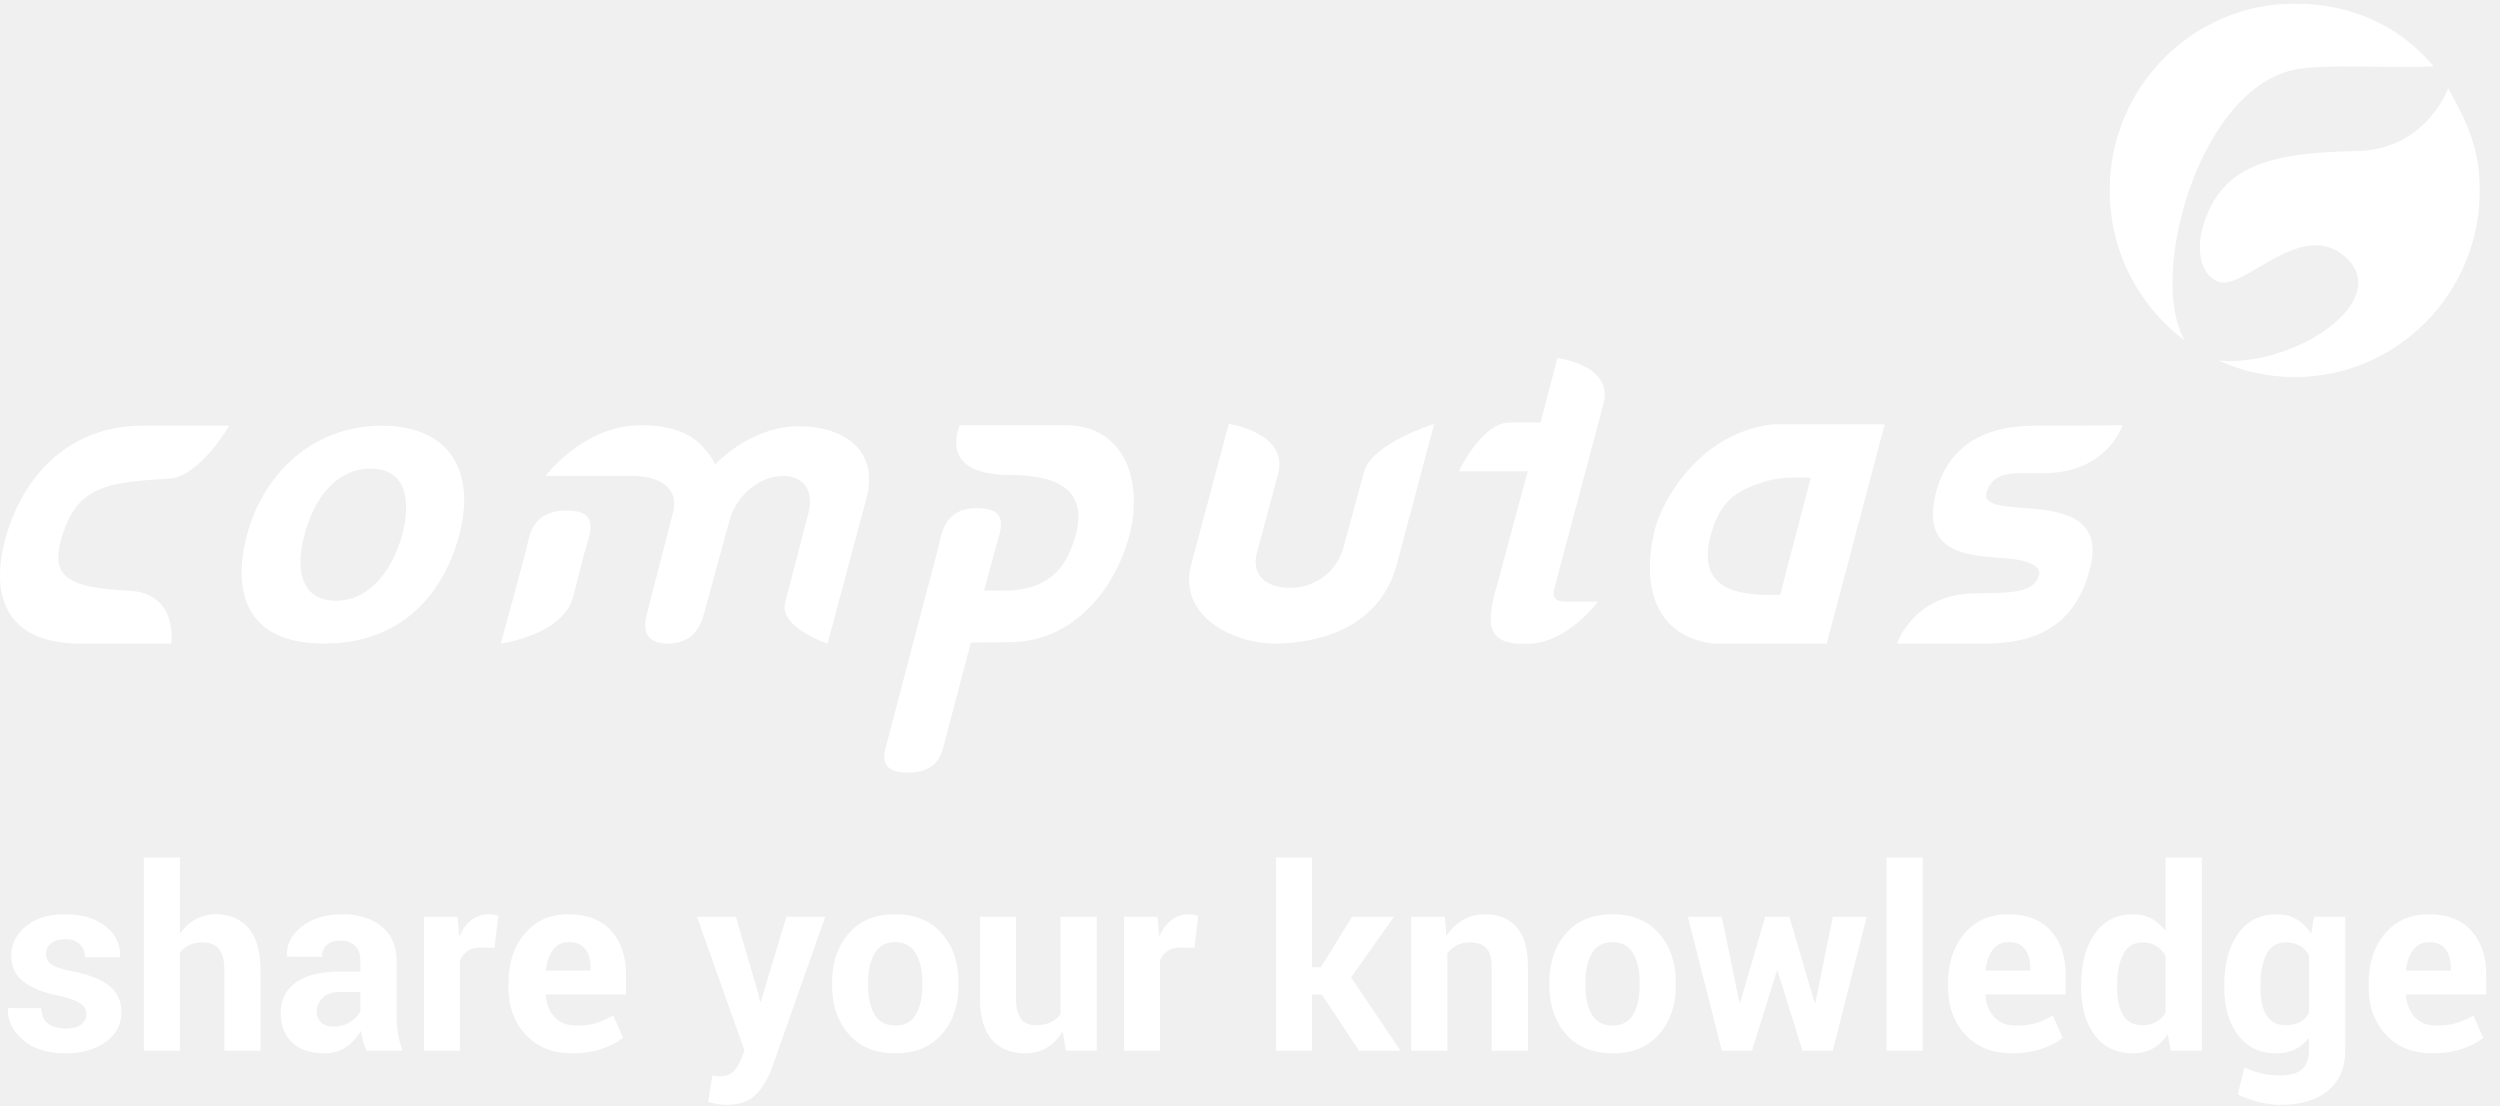
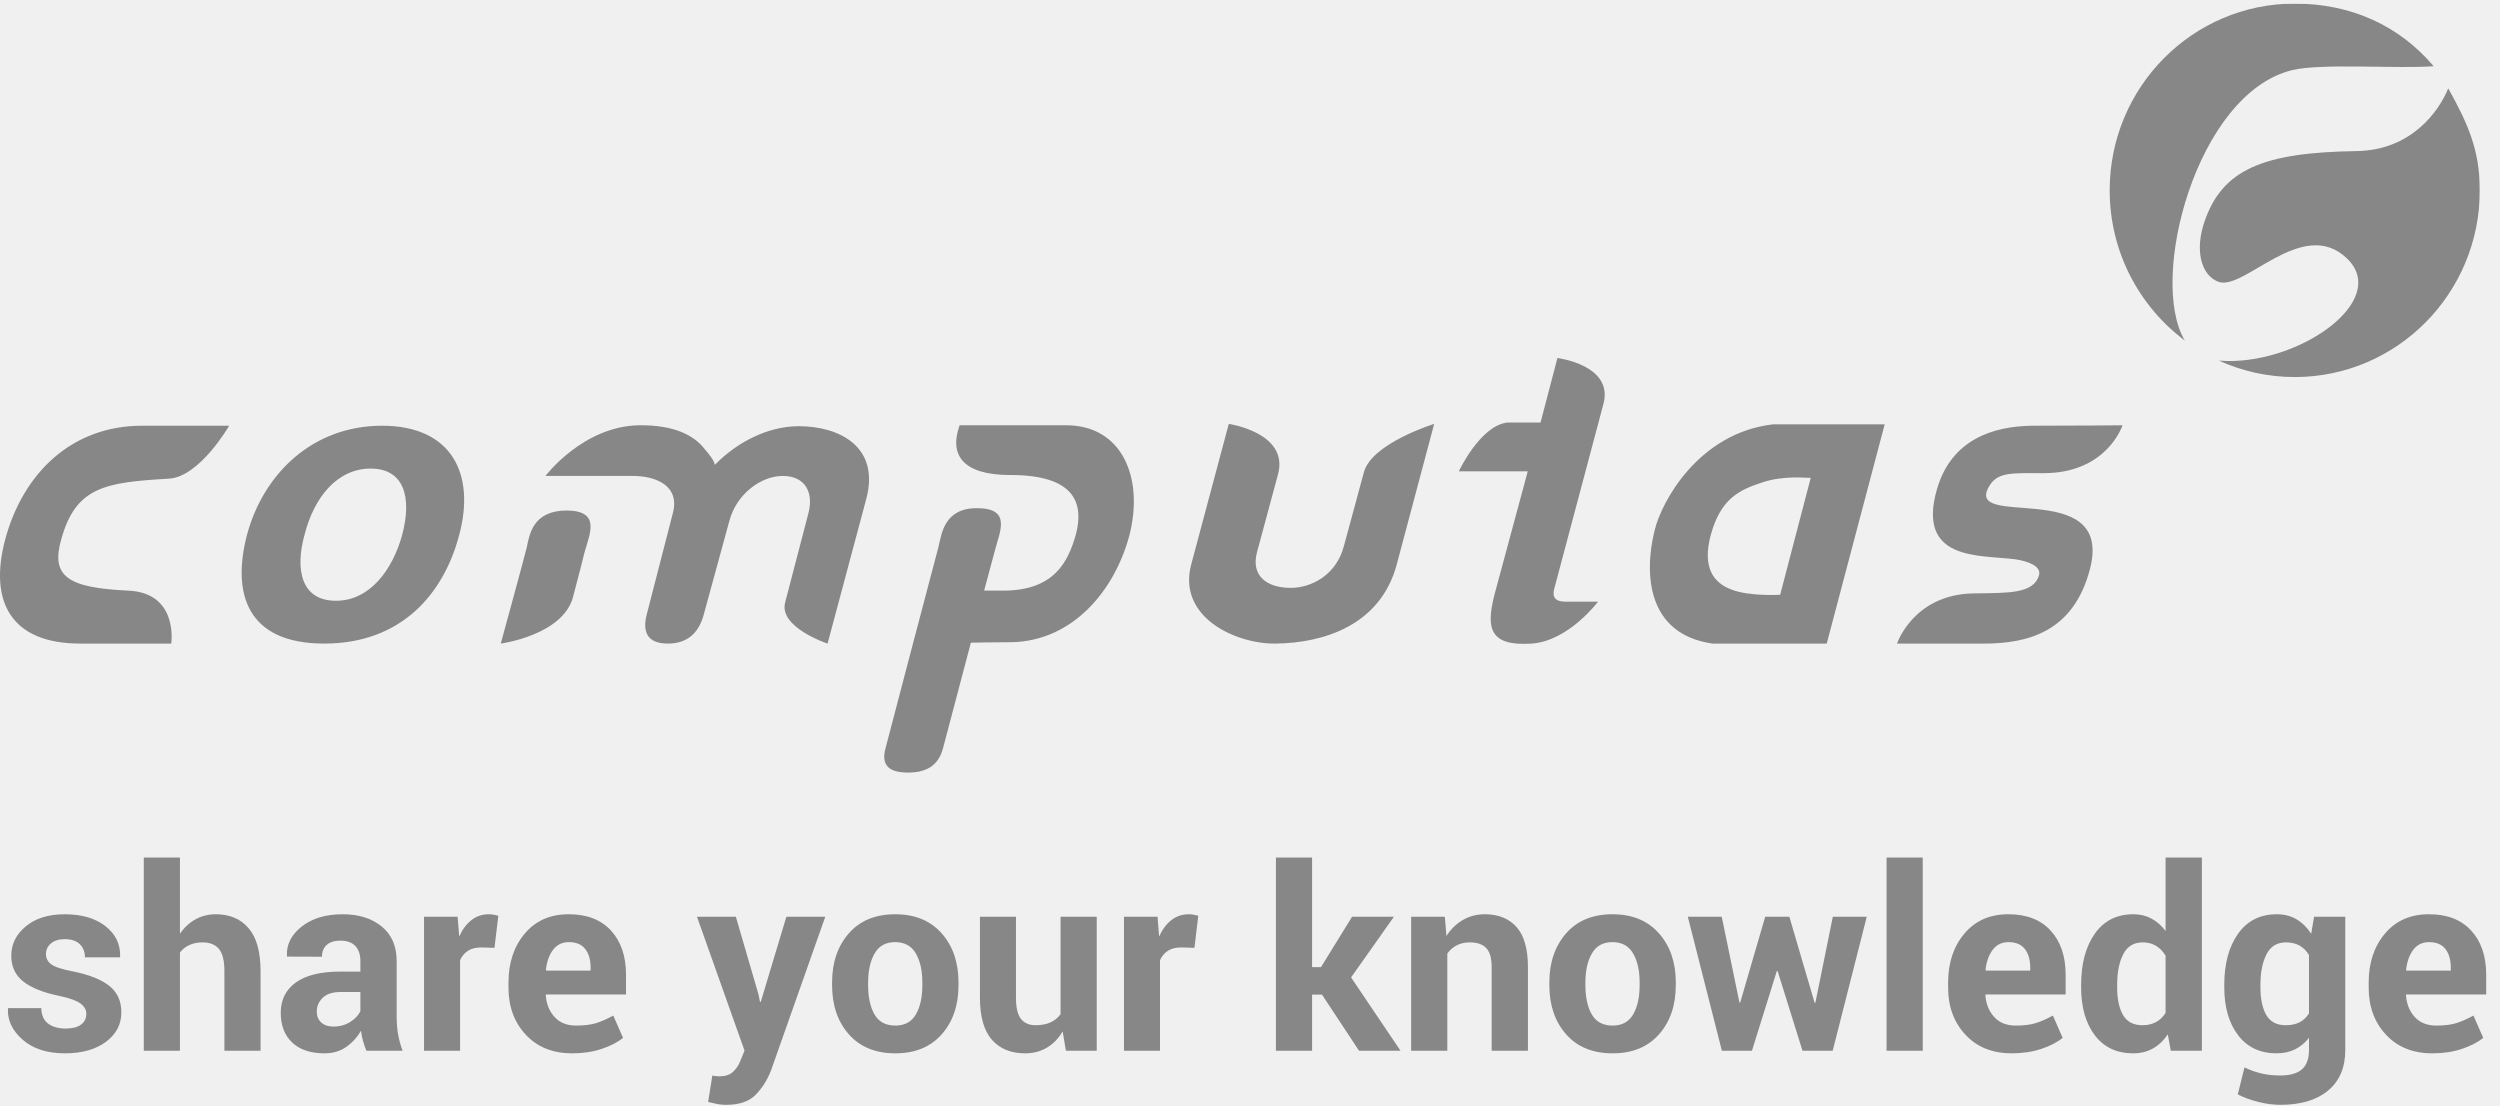
<svg xmlns="http://www.w3.org/2000/svg" xmlns:xlink="http://www.w3.org/1999/xlink" width="138px" height="61px" viewBox="0 0 138 61" version="1.1">
  <defs>
    <polygon id="path-1" points="117.162 42.623 136.885 42.623 136.885 0.198 0 0.198 0 42.623 117.162 42.623 117.162 19.763 4.95328756e-06 19.763 4.95328756e-06 42.645 117.162 42.645 117.162 42.623" />
  </defs>
  <g id="Teaser" stroke="none" stroke-width="1" fill="none" fill-rule="evenodd">
    <g id="Desktop-HD" transform="translate(-27, -29)">
      <g id="Computas-Logo" transform="translate(27, 29)">
-         <path d="M4.765,55.963 C4.765,55.744 4.659,55.555 4.447,55.396 C4.235,55.236 3.842,55.095 3.268,54.972 C2.393,54.794 1.733,54.531 1.289,54.182 C0.844,53.833 0.622,53.358 0.622,52.757 C0.622,52.119 0.89,51.578 1.425,51.133 C1.961,50.689 2.677,50.467 3.575,50.467 C4.519,50.467 5.269,50.688 5.828,51.13 C6.386,51.572 6.654,52.13 6.631,52.805 L6.617,52.846 L4.689,52.846 C4.689,52.549 4.595,52.308 4.406,52.121 C4.217,51.934 3.94,51.841 3.575,51.841 C3.252,51.841 2.998,51.919 2.813,52.077 C2.628,52.234 2.536,52.431 2.536,52.668 C2.536,52.896 2.633,53.083 2.827,53.229 C3.02,53.374 3.413,53.504 4.006,53.618 C4.917,53.8 5.594,54.068 6.036,54.421 C6.478,54.775 6.699,55.261 6.699,55.881 C6.699,56.546 6.414,57.09 5.845,57.511 C5.275,57.933 4.523,58.144 3.589,58.144 C2.604,58.144 1.826,57.894 1.254,57.395 C0.682,56.896 0.41,56.327 0.438,55.689 L0.451,55.648 L2.276,55.648 C2.29,56.045 2.42,56.332 2.666,56.51 C2.912,56.688 3.233,56.776 3.63,56.776 C3.999,56.776 4.28,56.703 4.474,56.558 C4.668,56.412 4.765,56.214 4.765,55.963 L4.765,55.963 Z M9.933,51.54 C10.165,51.203 10.45,50.94 10.787,50.75 C11.124,50.561 11.498,50.467 11.908,50.467 C12.678,50.467 13.283,50.723 13.723,51.236 C14.163,51.749 14.383,52.54 14.383,53.611 L14.383,58 L12.387,58 L12.387,53.598 C12.387,53.023 12.285,52.617 12.083,52.377 C11.88,52.138 11.578,52.019 11.177,52.019 C10.903,52.019 10.662,52.068 10.452,52.166 C10.243,52.264 10.069,52.401 9.933,52.579 L9.933,58 L7.937,58 L7.937,47.336 L9.933,47.336 L9.933,51.54 Z M20.228,58 C20.155,57.831 20.092,57.654 20.04,57.467 C19.987,57.28 19.95,57.089 19.927,56.893 C19.722,57.253 19.452,57.551 19.117,57.788 C18.782,58.025 18.382,58.144 17.917,58.144 C17.142,58.144 16.545,57.944 16.126,57.545 C15.707,57.147 15.497,56.603 15.497,55.915 C15.497,55.19 15.776,54.629 16.334,54.23 C16.893,53.831 17.707,53.632 18.778,53.632 L19.893,53.632 L19.893,53.044 C19.893,52.688 19.799,52.413 19.612,52.217 C19.425,52.021 19.15,51.923 18.785,51.923 C18.462,51.923 18.212,52.001 18.037,52.159 C17.861,52.316 17.773,52.534 17.773,52.812 L15.846,52.805 L15.839,52.764 C15.807,52.139 16.078,51.6 16.652,51.147 C17.227,50.694 17.981,50.467 18.915,50.467 C19.799,50.467 20.517,50.691 21.068,51.14 C21.62,51.589 21.896,52.228 21.896,53.058 L21.896,56.113 C21.896,56.46 21.922,56.785 21.974,57.091 C22.027,57.396 22.11,57.699 22.224,58 L20.228,58 Z M18.402,56.667 C18.753,56.667 19.065,56.58 19.339,56.407 C19.612,56.234 19.797,56.034 19.893,55.806 L19.893,54.76 L18.778,54.76 C18.354,54.76 18.033,54.866 17.814,55.078 C17.596,55.29 17.486,55.546 17.486,55.847 C17.486,56.093 17.568,56.291 17.732,56.441 C17.896,56.592 18.12,56.667 18.402,56.667 L18.402,56.667 Z M27.296,52.319 L26.564,52.299 C26.268,52.299 26.024,52.36 25.833,52.483 C25.642,52.606 25.496,52.78 25.396,53.003 L25.396,58 L23.406,58 L23.406,50.604 L25.259,50.604 L25.348,51.697 C25.521,51.31 25.745,51.008 26.021,50.792 C26.297,50.575 26.615,50.467 26.975,50.467 C27.075,50.467 27.167,50.475 27.251,50.491 C27.336,50.507 27.421,50.526 27.508,50.549 L27.296,52.319 Z M31.582,58.144 C30.516,58.144 29.663,57.802 29.025,57.118 C28.387,56.435 28.068,55.566 28.068,54.514 L28.068,54.24 C28.068,53.142 28.37,52.237 28.974,51.526 C29.578,50.815 30.388,50.462 31.404,50.467 C32.402,50.467 33.177,50.768 33.729,51.369 C34.28,51.971 34.556,52.784 34.556,53.81 L34.556,54.896 L30.14,54.896 L30.126,54.938 C30.162,55.425 30.325,55.826 30.615,56.141 C30.904,56.455 31.297,56.612 31.794,56.612 C32.236,56.612 32.603,56.568 32.895,56.479 C33.186,56.39 33.505,56.25 33.852,56.059 L34.392,57.289 C34.091,57.535 33.697,57.739 33.209,57.901 C32.721,58.063 32.179,58.144 31.582,58.144 L31.582,58.144 Z M31.404,52.005 C31.035,52.005 30.743,52.146 30.529,52.429 C30.315,52.711 30.183,53.083 30.133,53.543 L30.153,53.577 L32.601,53.577 L32.601,53.399 C32.601,52.976 32.501,52.637 32.303,52.384 C32.105,52.131 31.805,52.005 31.404,52.005 L31.404,52.005 Z M41.87,54.896 L41.952,55.307 L41.993,55.307 L43.408,50.604 L45.555,50.604 L42.554,59.107 C42.344,59.636 42.059,60.082 41.699,60.444 C41.339,60.806 40.799,60.987 40.079,60.987 C39.91,60.987 39.754,60.974 39.611,60.946 C39.467,60.919 39.293,60.88 39.088,60.83 L39.32,59.374 C39.38,59.383 39.443,59.392 39.512,59.401 C39.58,59.41 39.642,59.415 39.696,59.415 C40.024,59.415 40.277,59.334 40.455,59.172 C40.633,59.011 40.77,58.809 40.865,58.567 L41.098,57.993 L38.473,50.604 L40.619,50.604 L41.87,54.896 Z M45.931,54.233 C45.931,53.131 46.238,52.227 46.854,51.523 C47.469,50.819 48.321,50.467 49.41,50.467 C50.504,50.467 51.361,50.818 51.98,51.52 C52.6,52.221 52.91,53.126 52.91,54.233 L52.91,54.377 C52.91,55.489 52.601,56.395 51.984,57.094 C51.366,57.794 50.513,58.144 49.424,58.144 C48.33,58.144 47.474,57.794 46.857,57.094 C46.239,56.395 45.931,55.489 45.931,54.377 L45.931,54.233 Z M47.92,54.377 C47.92,55.051 48.038,55.593 48.275,56 C48.512,56.408 48.895,56.612 49.424,56.612 C49.939,56.612 50.316,56.407 50.555,55.997 C50.794,55.587 50.914,55.047 50.914,54.377 L50.914,54.233 C50.914,53.577 50.793,53.042 50.552,52.627 C50.31,52.212 49.93,52.005 49.41,52.005 C48.895,52.005 48.518,52.213 48.279,52.63 C48.04,53.047 47.92,53.582 47.92,54.233 L47.92,54.377 Z M58.659,56.934 C58.431,57.321 58.142,57.619 57.791,57.829 C57.44,58.039 57.037,58.144 56.581,58.144 C55.802,58.144 55.192,57.894 54.752,57.395 C54.313,56.896 54.093,56.12 54.093,55.067 L54.093,50.604 L56.082,50.604 L56.082,55.081 C56.082,55.619 56.173,56.005 56.355,56.24 C56.538,56.474 56.807,56.592 57.162,56.592 C57.481,56.592 57.755,56.541 57.982,56.438 C58.21,56.335 58.397,56.184 58.543,55.983 L58.543,50.604 L60.539,50.604 L60.539,58 L58.837,58 L58.659,56.934 Z M65.933,52.319 L65.201,52.299 C64.905,52.299 64.661,52.36 64.47,52.483 C64.278,52.606 64.132,52.78 64.032,53.003 L64.032,58 L62.043,58 L62.043,50.604 L63.896,50.604 L63.984,51.697 C64.158,51.31 64.382,51.008 64.658,50.792 C64.933,50.575 65.251,50.467 65.611,50.467 C65.712,50.467 65.804,50.475 65.888,50.491 C65.972,50.507 66.058,50.526 66.145,50.549 L65.933,52.319 Z M72.974,54.903 L72.427,54.903 L72.427,58 L70.431,58 L70.431,47.336 L72.427,47.336 L72.427,53.386 L72.919,53.386 L74.635,50.604 L76.945,50.604 L74.58,53.953 L77.308,58 L75.018,58 L72.974,54.903 Z M79.755,50.604 L79.844,51.663 C80.09,51.285 80.393,50.991 80.753,50.781 C81.113,50.572 81.516,50.467 81.963,50.467 C82.71,50.467 83.294,50.701 83.713,51.171 C84.132,51.64 84.342,52.376 84.342,53.379 L84.342,58 L82.339,58 L82.339,53.386 C82.339,52.889 82.239,52.537 82.038,52.33 C81.838,52.122 81.535,52.019 81.129,52.019 C80.865,52.019 80.628,52.072 80.418,52.179 C80.208,52.286 80.033,52.438 79.892,52.634 L79.892,58 L77.896,58 L77.896,50.604 L79.755,50.604 Z M85.524,54.233 C85.524,53.131 85.832,52.227 86.447,51.523 C87.063,50.819 87.915,50.467 89.004,50.467 C90.098,50.467 90.954,50.818 91.574,51.52 C92.194,52.221 92.504,53.126 92.504,54.233 L92.504,54.377 C92.504,55.489 92.195,56.395 91.578,57.094 C90.96,57.794 90.107,58.144 89.018,58.144 C87.924,58.144 87.068,57.794 86.451,57.094 C85.833,56.395 85.524,55.489 85.524,54.377 L85.524,54.233 Z M87.514,54.377 C87.514,55.051 87.632,55.593 87.869,56 C88.106,56.408 88.489,56.612 89.018,56.612 C89.533,56.612 89.91,56.407 90.149,55.997 C90.388,55.587 90.508,55.047 90.508,54.377 L90.508,54.233 C90.508,53.577 90.387,53.042 90.146,52.627 C89.904,52.212 89.523,52.005 89.004,52.005 C88.489,52.005 88.112,52.213 87.873,52.63 C87.633,53.047 87.514,53.582 87.514,54.233 L87.514,54.377 Z M100.167,55.354 L100.208,55.354 L101.172,50.604 L103.045,50.604 L101.165,58 L99.497,58 L98.123,53.598 L98.082,53.598 L96.708,58 L95.047,58 L93.167,50.604 L95.04,50.604 L96.018,55.341 L96.059,55.341 L97.439,50.604 L98.772,50.604 L100.167,55.354 Z M106.135,58 L104.139,58 L104.139,47.336 L106.135,47.336 L106.135,58 Z M111.05,58.144 C109.983,58.144 109.131,57.802 108.493,57.118 C107.855,56.435 107.536,55.566 107.536,54.514 L107.536,54.24 C107.536,53.142 107.838,52.237 108.442,51.526 C109.046,50.815 109.856,50.462 110.872,50.467 C111.87,50.467 112.645,50.768 113.196,51.369 C113.748,51.971 114.023,52.784 114.023,53.81 L114.023,54.896 L109.607,54.896 L109.594,54.938 C109.63,55.425 109.793,55.826 110.083,56.141 C110.372,56.455 110.765,56.612 111.262,56.612 C111.704,56.612 112.071,56.568 112.362,56.479 C112.654,56.39 112.973,56.25 113.319,56.059 L113.859,57.289 C113.559,57.535 113.164,57.739 112.677,57.901 C112.189,58.063 111.647,58.144 111.05,58.144 L111.05,58.144 Z M110.872,52.005 C110.503,52.005 110.211,52.146 109.997,52.429 C109.783,52.711 109.651,53.083 109.601,53.543 L109.621,53.577 L112.068,53.577 L112.068,53.399 C112.068,52.976 111.969,52.637 111.771,52.384 C111.573,52.131 111.273,52.005 110.872,52.005 L110.872,52.005 Z M114.878,54.363 C114.878,53.197 115.13,52.256 115.633,51.54 C116.137,50.825 116.847,50.467 117.763,50.467 C118.132,50.467 118.465,50.547 118.761,50.706 C119.057,50.866 119.317,51.093 119.54,51.39 L119.54,47.336 L121.543,47.336 L121.543,58 L119.827,58 L119.663,57.098 C119.431,57.439 119.156,57.699 118.839,57.877 C118.523,58.055 118.159,58.144 117.749,58.144 C116.842,58.144 116.137,57.811 115.633,57.146 C115.13,56.48 114.878,55.601 114.878,54.507 L114.878,54.363 Z M116.867,54.507 C116.867,55.154 116.977,55.663 117.195,56.035 C117.414,56.406 117.77,56.592 118.262,56.592 C118.549,56.592 118.799,56.534 119.014,56.417 C119.228,56.301 119.403,56.132 119.54,55.908 L119.54,52.757 C119.403,52.524 119.229,52.343 119.017,52.213 C118.805,52.083 118.558,52.019 118.275,52.019 C117.788,52.019 117.431,52.235 117.206,52.668 C116.98,53.101 116.867,53.666 116.867,54.363 L116.867,54.507 Z M122.78,54.363 C122.78,53.197 123.034,52.256 123.542,51.54 C124.051,50.825 124.763,50.467 125.679,50.467 C126.093,50.467 126.458,50.56 126.772,50.747 C127.087,50.934 127.356,51.201 127.579,51.547 L127.736,50.604 L129.459,50.604 L129.459,57.966 C129.459,58.927 129.143,59.671 128.512,60.198 C127.881,60.724 127.003,60.987 125.877,60.987 C125.503,60.987 125.107,60.936 124.688,60.833 C124.268,60.731 123.881,60.591 123.525,60.413 L123.895,58.923 C124.2,59.069 124.511,59.179 124.828,59.254 C125.144,59.33 125.49,59.367 125.863,59.367 C126.41,59.367 126.812,59.253 127.07,59.025 C127.327,58.798 127.456,58.442 127.456,57.959 L127.456,57.289 C127.237,57.567 126.98,57.779 126.684,57.925 C126.387,58.071 126.048,58.144 125.665,58.144 C124.758,58.144 124.051,57.81 123.542,57.142 C123.034,56.474 122.78,55.596 122.78,54.507 L122.78,54.363 Z M124.776,54.507 C124.776,55.154 124.886,55.663 125.104,56.035 C125.323,56.406 125.679,56.592 126.171,56.592 C126.476,56.592 126.735,56.536 126.947,56.424 C127.159,56.313 127.328,56.15 127.456,55.936 L127.456,52.723 C127.328,52.499 127.159,52.326 126.947,52.203 C126.735,52.08 126.481,52.019 126.185,52.019 C125.697,52.019 125.34,52.235 125.115,52.668 C124.889,53.101 124.776,53.666 124.776,54.363 L124.776,54.507 Z M134.265,58.144 C133.198,58.144 132.346,57.802 131.708,57.118 C131.07,56.435 130.751,55.566 130.751,54.514 L130.751,54.24 C130.751,53.142 131.053,52.237 131.657,51.526 C132.261,50.815 133.071,50.462 134.087,50.467 C135.085,50.467 135.86,50.768 136.411,51.369 C136.963,51.971 137.238,52.784 137.238,53.81 L137.238,54.896 L132.822,54.896 L132.809,54.938 C132.845,55.425 133.008,55.826 133.297,56.141 C133.587,56.455 133.98,56.612 134.477,56.612 C134.919,56.612 135.285,56.568 135.577,56.479 C135.869,56.39 136.188,56.25 136.534,56.059 L137.074,57.289 C136.773,57.535 136.379,57.739 135.892,57.901 C135.404,58.063 134.862,58.144 134.265,58.144 L134.265,58.144 Z M134.087,52.005 C133.718,52.005 133.426,52.146 133.212,52.429 C132.998,52.711 132.866,53.083 132.815,53.543 L132.836,53.577 L135.283,53.577 L135.283,53.399 C135.283,52.976 135.184,52.637 134.986,52.384 C134.788,52.131 134.488,52.005 134.087,52.005 L134.087,52.005 Z" id="share-your-knowledge" fill="#FFFFFF" />
+         <path d="M4.765,55.963 C4.765,55.744 4.659,55.555 4.447,55.396 C4.235,55.236 3.842,55.095 3.268,54.972 C2.393,54.794 1.733,54.531 1.289,54.182 C0.844,53.833 0.622,53.358 0.622,52.757 C0.622,52.119 0.89,51.578 1.425,51.133 C1.961,50.689 2.677,50.467 3.575,50.467 C4.519,50.467 5.269,50.688 5.828,51.13 C6.386,51.572 6.654,52.13 6.631,52.805 L6.617,52.846 L4.689,52.846 C4.689,52.549 4.595,52.308 4.406,52.121 C4.217,51.934 3.94,51.841 3.575,51.841 C3.252,51.841 2.998,51.919 2.813,52.077 C2.628,52.234 2.536,52.431 2.536,52.668 C2.536,52.896 2.633,53.083 2.827,53.229 C3.02,53.374 3.413,53.504 4.006,53.618 C4.917,53.8 5.594,54.068 6.036,54.421 C6.478,54.775 6.699,55.261 6.699,55.881 C6.699,56.546 6.414,57.09 5.845,57.511 C5.275,57.933 4.523,58.144 3.589,58.144 C2.604,58.144 1.826,57.894 1.254,57.395 C0.682,56.896 0.41,56.327 0.438,55.689 L0.451,55.648 L2.276,55.648 C2.29,56.045 2.42,56.332 2.666,56.51 C2.912,56.688 3.233,56.776 3.63,56.776 C3.999,56.776 4.28,56.703 4.474,56.558 C4.668,56.412 4.765,56.214 4.765,55.963 L4.765,55.963 Z M9.933,51.54 C10.165,51.203 10.45,50.94 10.787,50.75 C11.124,50.561 11.498,50.467 11.908,50.467 C12.678,50.467 13.283,50.723 13.723,51.236 C14.163,51.749 14.383,52.54 14.383,53.611 L14.383,58 L12.387,58 L12.387,53.598 C12.387,53.023 12.285,52.617 12.083,52.377 C11.88,52.138 11.578,52.019 11.177,52.019 C10.903,52.019 10.662,52.068 10.452,52.166 C10.243,52.264 10.069,52.401 9.933,52.579 L9.933,58 L7.937,58 L7.937,47.336 L9.933,47.336 L9.933,51.54 Z M20.228,58 C20.155,57.831 20.092,57.654 20.04,57.467 C19.987,57.28 19.95,57.089 19.927,56.893 C19.722,57.253 19.452,57.551 19.117,57.788 C18.782,58.025 18.382,58.144 17.917,58.144 C17.142,58.144 16.545,57.944 16.126,57.545 C15.707,57.147 15.497,56.603 15.497,55.915 C15.497,55.19 15.776,54.629 16.334,54.23 C16.893,53.831 17.707,53.632 18.778,53.632 L19.893,53.632 L19.893,53.044 C19.893,52.688 19.799,52.413 19.612,52.217 C19.425,52.021 19.15,51.923 18.785,51.923 C18.462,51.923 18.212,52.001 18.037,52.159 C17.861,52.316 17.773,52.534 17.773,52.812 L15.846,52.805 L15.839,52.764 C15.807,52.139 16.078,51.6 16.652,51.147 C17.227,50.694 17.981,50.467 18.915,50.467 C19.799,50.467 20.517,50.691 21.068,51.14 C21.62,51.589 21.896,52.228 21.896,53.058 L21.896,56.113 C21.896,56.46 21.922,56.785 21.974,57.091 C22.027,57.396 22.11,57.699 22.224,58 L20.228,58 Z M18.402,56.667 C18.753,56.667 19.065,56.58 19.339,56.407 C19.612,56.234 19.797,56.034 19.893,55.806 L19.893,54.76 L18.778,54.76 C18.354,54.76 18.033,54.866 17.814,55.078 C17.596,55.29 17.486,55.546 17.486,55.847 C17.486,56.093 17.568,56.291 17.732,56.441 C17.896,56.592 18.12,56.667 18.402,56.667 L18.402,56.667 Z M27.296,52.319 L26.564,52.299 C26.268,52.299 26.024,52.36 25.833,52.483 C25.642,52.606 25.496,52.78 25.396,53.003 L25.396,58 L23.406,58 L23.406,50.604 L25.259,50.604 L25.348,51.697 C25.521,51.31 25.745,51.008 26.021,50.792 C26.297,50.575 26.615,50.467 26.975,50.467 C27.075,50.467 27.167,50.475 27.251,50.491 C27.336,50.507 27.421,50.526 27.508,50.549 L27.296,52.319 Z M31.582,58.144 C30.516,58.144 29.663,57.802 29.025,57.118 C28.387,56.435 28.068,55.566 28.068,54.514 L28.068,54.24 C28.068,53.142 28.37,52.237 28.974,51.526 C29.578,50.815 30.388,50.462 31.404,50.467 C32.402,50.467 33.177,50.768 33.729,51.369 C34.28,51.971 34.556,52.784 34.556,53.81 L34.556,54.896 L30.14,54.896 L30.126,54.938 C30.162,55.425 30.325,55.826 30.615,56.141 C30.904,56.455 31.297,56.612 31.794,56.612 C32.236,56.612 32.603,56.568 32.895,56.479 C33.186,56.39 33.505,56.25 33.852,56.059 L34.392,57.289 C34.091,57.535 33.697,57.739 33.209,57.901 C32.721,58.063 32.179,58.144 31.582,58.144 L31.582,58.144 Z M31.404,52.005 C31.035,52.005 30.743,52.146 30.529,52.429 C30.315,52.711 30.183,53.083 30.133,53.543 L30.153,53.577 L32.601,53.577 L32.601,53.399 C32.601,52.976 32.501,52.637 32.303,52.384 C32.105,52.131 31.805,52.005 31.404,52.005 L31.404,52.005 Z M41.87,54.896 L41.952,55.307 L41.993,55.307 L43.408,50.604 L45.555,50.604 L42.554,59.107 C42.344,59.636 42.059,60.082 41.699,60.444 C41.339,60.806 40.799,60.987 40.079,60.987 C39.91,60.987 39.754,60.974 39.611,60.946 C39.467,60.919 39.293,60.88 39.088,60.83 L39.32,59.374 C39.38,59.383 39.443,59.392 39.512,59.401 C39.58,59.41 39.642,59.415 39.696,59.415 C40.024,59.415 40.277,59.334 40.455,59.172 C40.633,59.011 40.77,58.809 40.865,58.567 L41.098,57.993 L38.473,50.604 L40.619,50.604 L41.87,54.896 Z M45.931,54.233 C45.931,53.131 46.238,52.227 46.854,51.523 C47.469,50.819 48.321,50.467 49.41,50.467 C50.504,50.467 51.361,50.818 51.98,51.52 C52.6,52.221 52.91,53.126 52.91,54.233 L52.91,54.377 C52.91,55.489 52.601,56.395 51.984,57.094 C51.366,57.794 50.513,58.144 49.424,58.144 C48.33,58.144 47.474,57.794 46.857,57.094 C46.239,56.395 45.931,55.489 45.931,54.377 L45.931,54.233 Z M47.92,54.377 C47.92,55.051 48.038,55.593 48.275,56 C48.512,56.408 48.895,56.612 49.424,56.612 C49.939,56.612 50.316,56.407 50.555,55.997 C50.794,55.587 50.914,55.047 50.914,54.377 L50.914,54.233 C50.914,53.577 50.793,53.042 50.552,52.627 C50.31,52.212 49.93,52.005 49.41,52.005 C48.895,52.005 48.518,52.213 48.279,52.63 C48.04,53.047 47.92,53.582 47.92,54.233 L47.92,54.377 Z M58.659,56.934 C58.431,57.321 58.142,57.619 57.791,57.829 C57.44,58.039 57.037,58.144 56.581,58.144 C55.802,58.144 55.192,57.894 54.752,57.395 C54.313,56.896 54.093,56.12 54.093,55.067 L54.093,50.604 L56.082,50.604 L56.082,55.081 C56.082,55.619 56.173,56.005 56.355,56.24 C56.538,56.474 56.807,56.592 57.162,56.592 C57.481,56.592 57.755,56.541 57.982,56.438 C58.21,56.335 58.397,56.184 58.543,55.983 L58.543,50.604 L60.539,50.604 L60.539,58 L58.837,58 L58.659,56.934 Z M65.933,52.319 L65.201,52.299 C64.905,52.299 64.661,52.36 64.47,52.483 C64.278,52.606 64.132,52.78 64.032,53.003 L64.032,58 L62.043,58 L62.043,50.604 L63.896,50.604 L63.984,51.697 C64.158,51.31 64.382,51.008 64.658,50.792 C64.933,50.575 65.251,50.467 65.611,50.467 C65.712,50.467 65.804,50.475 65.888,50.491 C65.972,50.507 66.058,50.526 66.145,50.549 L65.933,52.319 Z M72.974,54.903 L72.427,54.903 L72.427,58 L70.431,58 L70.431,47.336 L72.427,47.336 L72.427,53.386 L72.919,53.386 L74.635,50.604 L76.945,50.604 L74.58,53.953 L77.308,58 L75.018,58 L72.974,54.903 Z M79.755,50.604 L79.844,51.663 C80.09,51.285 80.393,50.991 80.753,50.781 C81.113,50.572 81.516,50.467 81.963,50.467 C82.71,50.467 83.294,50.701 83.713,51.171 C84.132,51.64 84.342,52.376 84.342,53.379 L84.342,58 L82.339,58 L82.339,53.386 C82.339,52.889 82.239,52.537 82.038,52.33 C81.838,52.122 81.535,52.019 81.129,52.019 C80.865,52.019 80.628,52.072 80.418,52.179 C80.208,52.286 80.033,52.438 79.892,52.634 L79.892,58 L77.896,58 L77.896,50.604 L79.755,50.604 Z M85.524,54.233 C85.524,53.131 85.832,52.227 86.447,51.523 C87.063,50.819 87.915,50.467 89.004,50.467 C90.098,50.467 90.954,50.818 91.574,51.52 C92.194,52.221 92.504,53.126 92.504,54.233 L92.504,54.377 C92.504,55.489 92.195,56.395 91.578,57.094 C90.96,57.794 90.107,58.144 89.018,58.144 C87.924,58.144 87.068,57.794 86.451,57.094 C85.833,56.395 85.524,55.489 85.524,54.377 L85.524,54.233 Z M87.514,54.377 C87.514,55.051 87.632,55.593 87.869,56 C88.106,56.408 88.489,56.612 89.018,56.612 C89.533,56.612 89.91,56.407 90.149,55.997 C90.388,55.587 90.508,55.047 90.508,54.377 L90.508,54.233 C90.508,53.577 90.387,53.042 90.146,52.627 C89.904,52.212 89.523,52.005 89.004,52.005 C88.489,52.005 88.112,52.213 87.873,52.63 C87.633,53.047 87.514,53.582 87.514,54.233 L87.514,54.377 Z M100.167,55.354 L100.208,55.354 L101.172,50.604 L103.045,50.604 L101.165,58 L99.497,58 L98.123,53.598 L98.082,53.598 L96.708,58 L95.047,58 L93.167,50.604 L95.04,50.604 L96.018,55.341 L96.059,55.341 L97.439,50.604 L98.772,50.604 L100.167,55.354 Z M106.135,58 L104.139,58 L104.139,47.336 L106.135,47.336 L106.135,58 Z M111.05,58.144 C109.983,58.144 109.131,57.802 108.493,57.118 C107.855,56.435 107.536,55.566 107.536,54.514 L107.536,54.24 C107.536,53.142 107.838,52.237 108.442,51.526 C109.046,50.815 109.856,50.462 110.872,50.467 C111.87,50.467 112.645,50.768 113.196,51.369 C113.748,51.971 114.023,52.784 114.023,53.81 L114.023,54.896 L109.607,54.896 L109.594,54.938 C109.63,55.425 109.793,55.826 110.083,56.141 C110.372,56.455 110.765,56.612 111.262,56.612 C111.704,56.612 112.071,56.568 112.362,56.479 C112.654,56.39 112.973,56.25 113.319,56.059 L113.859,57.289 C113.559,57.535 113.164,57.739 112.677,57.901 C112.189,58.063 111.647,58.144 111.05,58.144 L111.05,58.144 Z M110.872,52.005 C110.503,52.005 110.211,52.146 109.997,52.429 C109.783,52.711 109.651,53.083 109.601,53.543 L109.621,53.577 L112.068,53.577 L112.068,53.399 C112.068,52.976 111.969,52.637 111.771,52.384 C111.573,52.131 111.273,52.005 110.872,52.005 L110.872,52.005 Z M114.878,54.363 C114.878,53.197 115.13,52.256 115.633,51.54 C116.137,50.825 116.847,50.467 117.763,50.467 C118.132,50.467 118.465,50.547 118.761,50.706 C119.057,50.866 119.317,51.093 119.54,51.39 L119.54,47.336 L121.543,47.336 L121.543,58 L119.827,58 L119.663,57.098 C119.431,57.439 119.156,57.699 118.839,57.877 C118.523,58.055 118.159,58.144 117.749,58.144 C116.842,58.144 116.137,57.811 115.633,57.146 C115.13,56.48 114.878,55.601 114.878,54.507 L114.878,54.363 Z M116.867,54.507 C116.867,55.154 116.977,55.663 117.195,56.035 C117.414,56.406 117.77,56.592 118.262,56.592 C118.549,56.592 118.799,56.534 119.014,56.417 C119.228,56.301 119.403,56.132 119.54,55.908 L119.54,52.757 C119.403,52.524 119.229,52.343 119.017,52.213 C118.805,52.083 118.558,52.019 118.275,52.019 C117.788,52.019 117.431,52.235 117.206,52.668 C116.98,53.101 116.867,53.666 116.867,54.363 L116.867,54.507 Z M122.78,54.363 C122.78,53.197 123.034,52.256 123.542,51.54 C124.051,50.825 124.763,50.467 125.679,50.467 C126.093,50.467 126.458,50.56 126.772,50.747 C127.087,50.934 127.356,51.201 127.579,51.547 L127.736,50.604 L129.459,50.604 L129.459,57.966 C129.459,58.927 129.143,59.671 128.512,60.198 C127.881,60.724 127.003,60.987 125.877,60.987 C125.503,60.987 125.107,60.936 124.688,60.833 C124.268,60.731 123.881,60.591 123.525,60.413 L123.895,58.923 C124.2,59.069 124.511,59.179 124.828,59.254 C125.144,59.33 125.49,59.367 125.863,59.367 C126.41,59.367 126.812,59.253 127.07,59.025 C127.327,58.798 127.456,58.442 127.456,57.959 L127.456,57.289 C127.237,57.567 126.98,57.779 126.684,57.925 C126.387,58.071 126.048,58.144 125.665,58.144 C124.758,58.144 124.051,57.81 123.542,57.142 C123.034,56.474 122.78,55.596 122.78,54.507 L122.78,54.363 Z M124.776,54.507 C124.776,55.154 124.886,55.663 125.104,56.035 C125.323,56.406 125.679,56.592 126.171,56.592 C126.476,56.592 126.735,56.536 126.947,56.424 C127.159,56.313 127.328,56.15 127.456,55.936 L127.456,52.723 C127.328,52.499 127.159,52.326 126.947,52.203 C126.735,52.08 126.481,52.019 126.185,52.019 C125.697,52.019 125.34,52.235 125.115,52.668 C124.889,53.101 124.776,53.666 124.776,54.363 L124.776,54.507 Z M134.265,58.144 C133.198,58.144 132.346,57.802 131.708,57.118 C131.07,56.435 130.751,55.566 130.751,54.514 L130.751,54.24 C130.751,53.142 131.053,52.237 131.657,51.526 C132.261,50.815 133.071,50.462 134.087,50.467 C135.085,50.467 135.86,50.768 136.411,51.369 C136.963,51.971 137.238,52.784 137.238,53.81 L137.238,54.896 L132.822,54.896 L132.809,54.938 C132.845,55.425 133.008,55.826 133.297,56.141 C133.587,56.455 133.98,56.612 134.477,56.612 C134.919,56.612 135.285,56.568 135.577,56.479 C135.869,56.39 136.188,56.25 136.534,56.059 L137.074,57.289 C136.773,57.535 136.379,57.739 135.892,57.901 C135.404,58.063 134.862,58.144 134.265,58.144 L134.265,58.144 Z M134.087,52.005 C133.718,52.005 133.426,52.146 133.212,52.429 C132.998,52.711 132.866,53.083 132.815,53.543 L132.836,53.577 L135.283,53.577 L135.283,53.399 C135.283,52.976 135.184,52.637 134.986,52.384 C134.788,52.131 134.488,52.005 134.087,52.005 L134.087,52.005 Z" id="share-your-knowledge" fill="rgb(135, 135, 136)" />
        <g id="Group-5">
-           <path d="M95.595,32.551 C94.561,32.17 93.957,31.306 94.436,29.526 C94.99,27.492 96.048,27.034 97.283,26.628 C98.492,26.221 99.751,26.399 99.953,26.374 L98.265,32.831 C98.265,32.831 96.602,32.933 95.595,32.551 L95.595,32.551 Z M97.862,23.424 C93.755,23.907 91.714,27.696 91.336,29.272 C90.732,31.712 90.933,35.017 94.536,35.526 L100.835,35.526 L104.035,23.424 L97.862,23.424 L97.862,23.424 Z M31.623,32.983 C32.152,30.95 31.976,31.662 32.252,30.543 C32.53,29.501 33.21,28.204 31.295,28.179 C29.431,28.179 29.229,29.475 29.078,30.213 C28.902,30.924 27.642,35.526 27.642,35.526 C27.642,35.526 31.043,35.068 31.623,32.983 L31.623,32.983 Z M30.111,26.272 C30.111,26.272 32.177,23.526 35.276,23.475 C37.216,23.45 38.325,24.035 38.904,24.797 C39.131,25.051 39.433,25.433 39.458,25.661 C40.668,24.416 42.381,23.526 44.095,23.526 C46.312,23.526 48.579,24.645 47.824,27.517 L45.682,35.526 C45.682,35.526 42.986,34.636 43.338,33.263 L44.624,28.331 C44.926,27.187 44.447,26.272 43.213,26.272 C42.003,26.272 40.668,27.263 40.265,28.738 L38.854,33.899 C38.627,34.763 38.098,35.526 36.864,35.526 C35.629,35.526 35.478,34.763 35.705,33.899 L37.14,28.331 C37.544,26.806 36.209,26.272 34.923,26.272 L30.111,26.272 L30.111,26.272 Z M112.173,23.5 C114.617,23.5 117.162,23.475 117.162,23.475 C117.162,23.475 116.331,26.094 112.853,26.119 C111.115,26.119 110.334,26.043 109.855,26.755 C108.167,29.348 116.683,26.221 115.373,31.382 C114.466,34.916 111.896,35.526 109.502,35.526 L104.715,35.526 C104.715,35.526 105.622,32.805 108.948,32.755 C110.863,32.729 112.249,32.78 112.551,31.763 C112.702,31.255 111.946,30.975 111.241,30.873 C109.301,30.619 105.749,31.001 106.933,26.958 C107.739,24.263 110.006,23.526 112.173,23.5 L112.173,23.5 Z M84.332,26.017 L80.527,26.017 C80.527,26.017 81.712,23.475 83.223,23.322 L85.038,23.322 L85.97,19.763 C85.97,19.763 89.069,20.145 88.514,22.28 L85.794,32.501 C85.667,32.983 85.869,33.212 86.423,33.212 L88.212,33.212 C88.212,33.212 86.6,35.373 84.559,35.526 C82.241,35.678 82.014,34.712 82.493,32.831 L84.332,26.017 L84.332,26.017 Z M77.101,31.153 C76.194,34.56 72.994,35.5 70.399,35.526 C68.232,35.551 64.957,34.077 65.763,31.128 L67.829,23.399 C67.829,23.399 71.154,23.882 70.55,26.17 L69.391,30.466 C69.038,31.763 69.895,32.45 71.255,32.45 C72.364,32.45 73.75,31.763 74.178,30.161 L75.287,26.068 C75.715,24.467 79.167,23.399 79.167,23.399 L77.101,31.153 L77.101,31.153 Z M13.633,29.526 C12.802,32.704 13.583,35.526 17.891,35.526 C22.225,35.526 24.517,32.704 25.349,29.526 C26.256,26.144 24.921,23.5 21.091,23.5 C17.261,23.5 14.54,26.144 13.633,29.526 L13.633,29.526 Z M16.808,29.526 C17.337,27.441 18.622,25.865 20.461,25.865 C22.3,25.865 22.754,27.441 22.2,29.526 C21.67,31.458 20.411,33.162 18.546,33.162 C16.631,33.162 16.278,31.458 16.808,29.526 L16.808,29.526 Z M58.859,23.475 L52.963,23.475 L52.963,23.5 C52.384,25.128 53.165,26.221 55.76,26.221 L55.785,26.221 C59.439,26.221 59.817,27.874 59.388,29.501 C58.96,31.026 58.179,32.602 55.382,32.602 L54.324,32.602 C54.752,30.975 54.626,31.509 54.904,30.441 C55.18,29.348 55.861,28.077 53.971,28.051 C52.107,28.026 51.98,29.475 51.804,30.187 C51.653,30.721 48.882,41.297 48.882,41.297 C48.604,42.314 49.159,42.645 50.116,42.645 C51.049,42.645 51.779,42.339 52.056,41.297 L53.593,35.475 C53.593,35.475 55.155,35.449 55.861,35.449 C59.187,35.373 61.505,32.653 62.336,29.577 C63.168,26.374 61.933,23.475 58.859,23.475 L58.859,23.475 Z M7.838,23.5 L12.65,23.5 C12.65,23.5 11.012,26.348 9.299,26.424 C5.772,26.628 4.184,26.882 3.378,29.78 C2.799,31.814 3.731,32.45 7.082,32.602 C9.879,32.729 9.451,35.526 9.451,35.526 L4.436,35.526 C0.556,35.526 -0.603,33.162 0.279,29.805 C1.262,26.119 3.958,23.5 7.838,23.5 L7.838,23.5 Z" id="Fill-1" fill="#FFFFFF" />
+           <path d="M95.595,32.551 C94.561,32.17 93.957,31.306 94.436,29.526 C94.99,27.492 96.048,27.034 97.283,26.628 C98.492,26.221 99.751,26.399 99.953,26.374 L98.265,32.831 C98.265,32.831 96.602,32.933 95.595,32.551 L95.595,32.551 Z M97.862,23.424 C93.755,23.907 91.714,27.696 91.336,29.272 C90.732,31.712 90.933,35.017 94.536,35.526 L100.835,35.526 L104.035,23.424 L97.862,23.424 L97.862,23.424 Z M31.623,32.983 C32.152,30.95 31.976,31.662 32.252,30.543 C32.53,29.501 33.21,28.204 31.295,28.179 C29.431,28.179 29.229,29.475 29.078,30.213 C28.902,30.924 27.642,35.526 27.642,35.526 C27.642,35.526 31.043,35.068 31.623,32.983 L31.623,32.983 Z M30.111,26.272 C30.111,26.272 32.177,23.526 35.276,23.475 C37.216,23.45 38.325,24.035 38.904,24.797 C39.131,25.051 39.433,25.433 39.458,25.661 C40.668,24.416 42.381,23.526 44.095,23.526 C46.312,23.526 48.579,24.645 47.824,27.517 L45.682,35.526 C45.682,35.526 42.986,34.636 43.338,33.263 L44.624,28.331 C44.926,27.187 44.447,26.272 43.213,26.272 C42.003,26.272 40.668,27.263 40.265,28.738 L38.854,33.899 C38.627,34.763 38.098,35.526 36.864,35.526 C35.629,35.526 35.478,34.763 35.705,33.899 L37.14,28.331 C37.544,26.806 36.209,26.272 34.923,26.272 L30.111,26.272 L30.111,26.272 Z M112.173,23.5 C114.617,23.5 117.162,23.475 117.162,23.475 C117.162,23.475 116.331,26.094 112.853,26.119 C111.115,26.119 110.334,26.043 109.855,26.755 C108.167,29.348 116.683,26.221 115.373,31.382 C114.466,34.916 111.896,35.526 109.502,35.526 L104.715,35.526 C104.715,35.526 105.622,32.805 108.948,32.755 C110.863,32.729 112.249,32.78 112.551,31.763 C112.702,31.255 111.946,30.975 111.241,30.873 C109.301,30.619 105.749,31.001 106.933,26.958 C107.739,24.263 110.006,23.526 112.173,23.5 L112.173,23.5 Z M84.332,26.017 L80.527,26.017 C80.527,26.017 81.712,23.475 83.223,23.322 L85.038,23.322 L85.97,19.763 C85.97,19.763 89.069,20.145 88.514,22.28 L85.794,32.501 C85.667,32.983 85.869,33.212 86.423,33.212 L88.212,33.212 C88.212,33.212 86.6,35.373 84.559,35.526 C82.241,35.678 82.014,34.712 82.493,32.831 L84.332,26.017 L84.332,26.017 Z M77.101,31.153 C76.194,34.56 72.994,35.5 70.399,35.526 C68.232,35.551 64.957,34.077 65.763,31.128 L67.829,23.399 C67.829,23.399 71.154,23.882 70.55,26.17 L69.391,30.466 C69.038,31.763 69.895,32.45 71.255,32.45 C72.364,32.45 73.75,31.763 74.178,30.161 L75.287,26.068 C75.715,24.467 79.167,23.399 79.167,23.399 L77.101,31.153 L77.101,31.153 Z M13.633,29.526 C12.802,32.704 13.583,35.526 17.891,35.526 C22.225,35.526 24.517,32.704 25.349,29.526 C26.256,26.144 24.921,23.5 21.091,23.5 C17.261,23.5 14.54,26.144 13.633,29.526 L13.633,29.526 Z M16.808,29.526 C17.337,27.441 18.622,25.865 20.461,25.865 C22.3,25.865 22.754,27.441 22.2,29.526 C21.67,31.458 20.411,33.162 18.546,33.162 C16.631,33.162 16.278,31.458 16.808,29.526 L16.808,29.526 Z M58.859,23.475 L52.963,23.475 L52.963,23.5 C52.384,25.128 53.165,26.221 55.76,26.221 L55.785,26.221 C59.439,26.221 59.817,27.874 59.388,29.501 C58.96,31.026 58.179,32.602 55.382,32.602 L54.324,32.602 C54.752,30.975 54.626,31.509 54.904,30.441 C55.18,29.348 55.861,28.077 53.971,28.051 C52.107,28.026 51.98,29.475 51.804,30.187 C51.653,30.721 48.882,41.297 48.882,41.297 C48.604,42.314 49.159,42.645 50.116,42.645 C51.049,42.645 51.779,42.339 52.056,41.297 L53.593,35.475 C53.593,35.475 55.155,35.449 55.861,35.449 C59.187,35.373 61.505,32.653 62.336,29.577 C63.168,26.374 61.933,23.475 58.859,23.475 L58.859,23.475 Z M7.838,23.5 L12.65,23.5 C12.65,23.5 11.012,26.348 9.299,26.424 C5.772,26.628 4.184,26.882 3.378,29.78 C2.799,31.814 3.731,32.45 7.082,32.602 C9.879,32.729 9.451,35.526 9.451,35.526 L4.436,35.526 C0.556,35.526 -0.603,33.162 0.279,29.805 C1.262,26.119 3.958,23.5 7.838,23.5 L7.838,23.5 Z" id="Fill-1" fill="rgb(135, 135, 136)" />
          <mask id="mask-2" fill="white">
            <use xlink:href="#path-1" />
          </mask>
          <g id="Clip-2" />
-           <path d="M126.517,3.874 C128.141,3.477 132.359,3.809 134.336,3.655 C132.462,1.43 129.79,0.198 126.67,0.198 C121.029,0.198 116.455,4.813 116.455,10.506 C116.455,13.905 118.088,16.92 120.603,18.797 C118.572,15.43 121.244,5.161 126.517,3.874" id="Fill-4" fill="#FFFFFF" mask="url(#mask-2)" />
-           <path d="M135.143,4.877 C134.603,6.203 133.064,8.295 130.081,8.34 C124.955,8.417 122.687,9.333 121.691,12.221 C121.139,13.823 121.502,15.179 122.438,15.549 C123.854,16.109 127.076,11.927 129.534,14.248 C132.036,16.612 126.717,20.265 122.478,19.904 C123.758,20.486 125.175,20.813 126.67,20.813 C132.312,20.813 136.885,16.198 136.885,10.506 C136.885,8.282 136.224,6.819 135.143,4.877" id="Fill-5" fill="#FFFFFF" mask="url(#mask-2)" />
+           <path d="M126.517,3.874 C128.141,3.477 132.359,3.809 134.336,3.655 C132.462,1.43 129.79,0.198 126.67,0.198 C121.029,0.198 116.455,4.813 116.455,10.506 C116.455,13.905 118.088,16.92 120.603,18.797 C118.572,15.43 121.244,5.161 126.517,3.874" id="Fill-4" fill="rgb(135, 135, 136)" mask="url(#mask-2)" />
+           <path d="M135.143,4.877 C134.603,6.203 133.064,8.295 130.081,8.34 C124.955,8.417 122.687,9.333 121.691,12.221 C121.139,13.823 121.502,15.179 122.438,15.549 C123.854,16.109 127.076,11.927 129.534,14.248 C132.036,16.612 126.717,20.265 122.478,19.904 C123.758,20.486 125.175,20.813 126.67,20.813 C132.312,20.813 136.885,16.198 136.885,10.506 C136.885,8.282 136.224,6.819 135.143,4.877" id="Fill-5" fill="rgb(135, 135, 136)" mask="url(#mask-2)" />
        </g>
      </g>
    </g>
  </g>
</svg>
